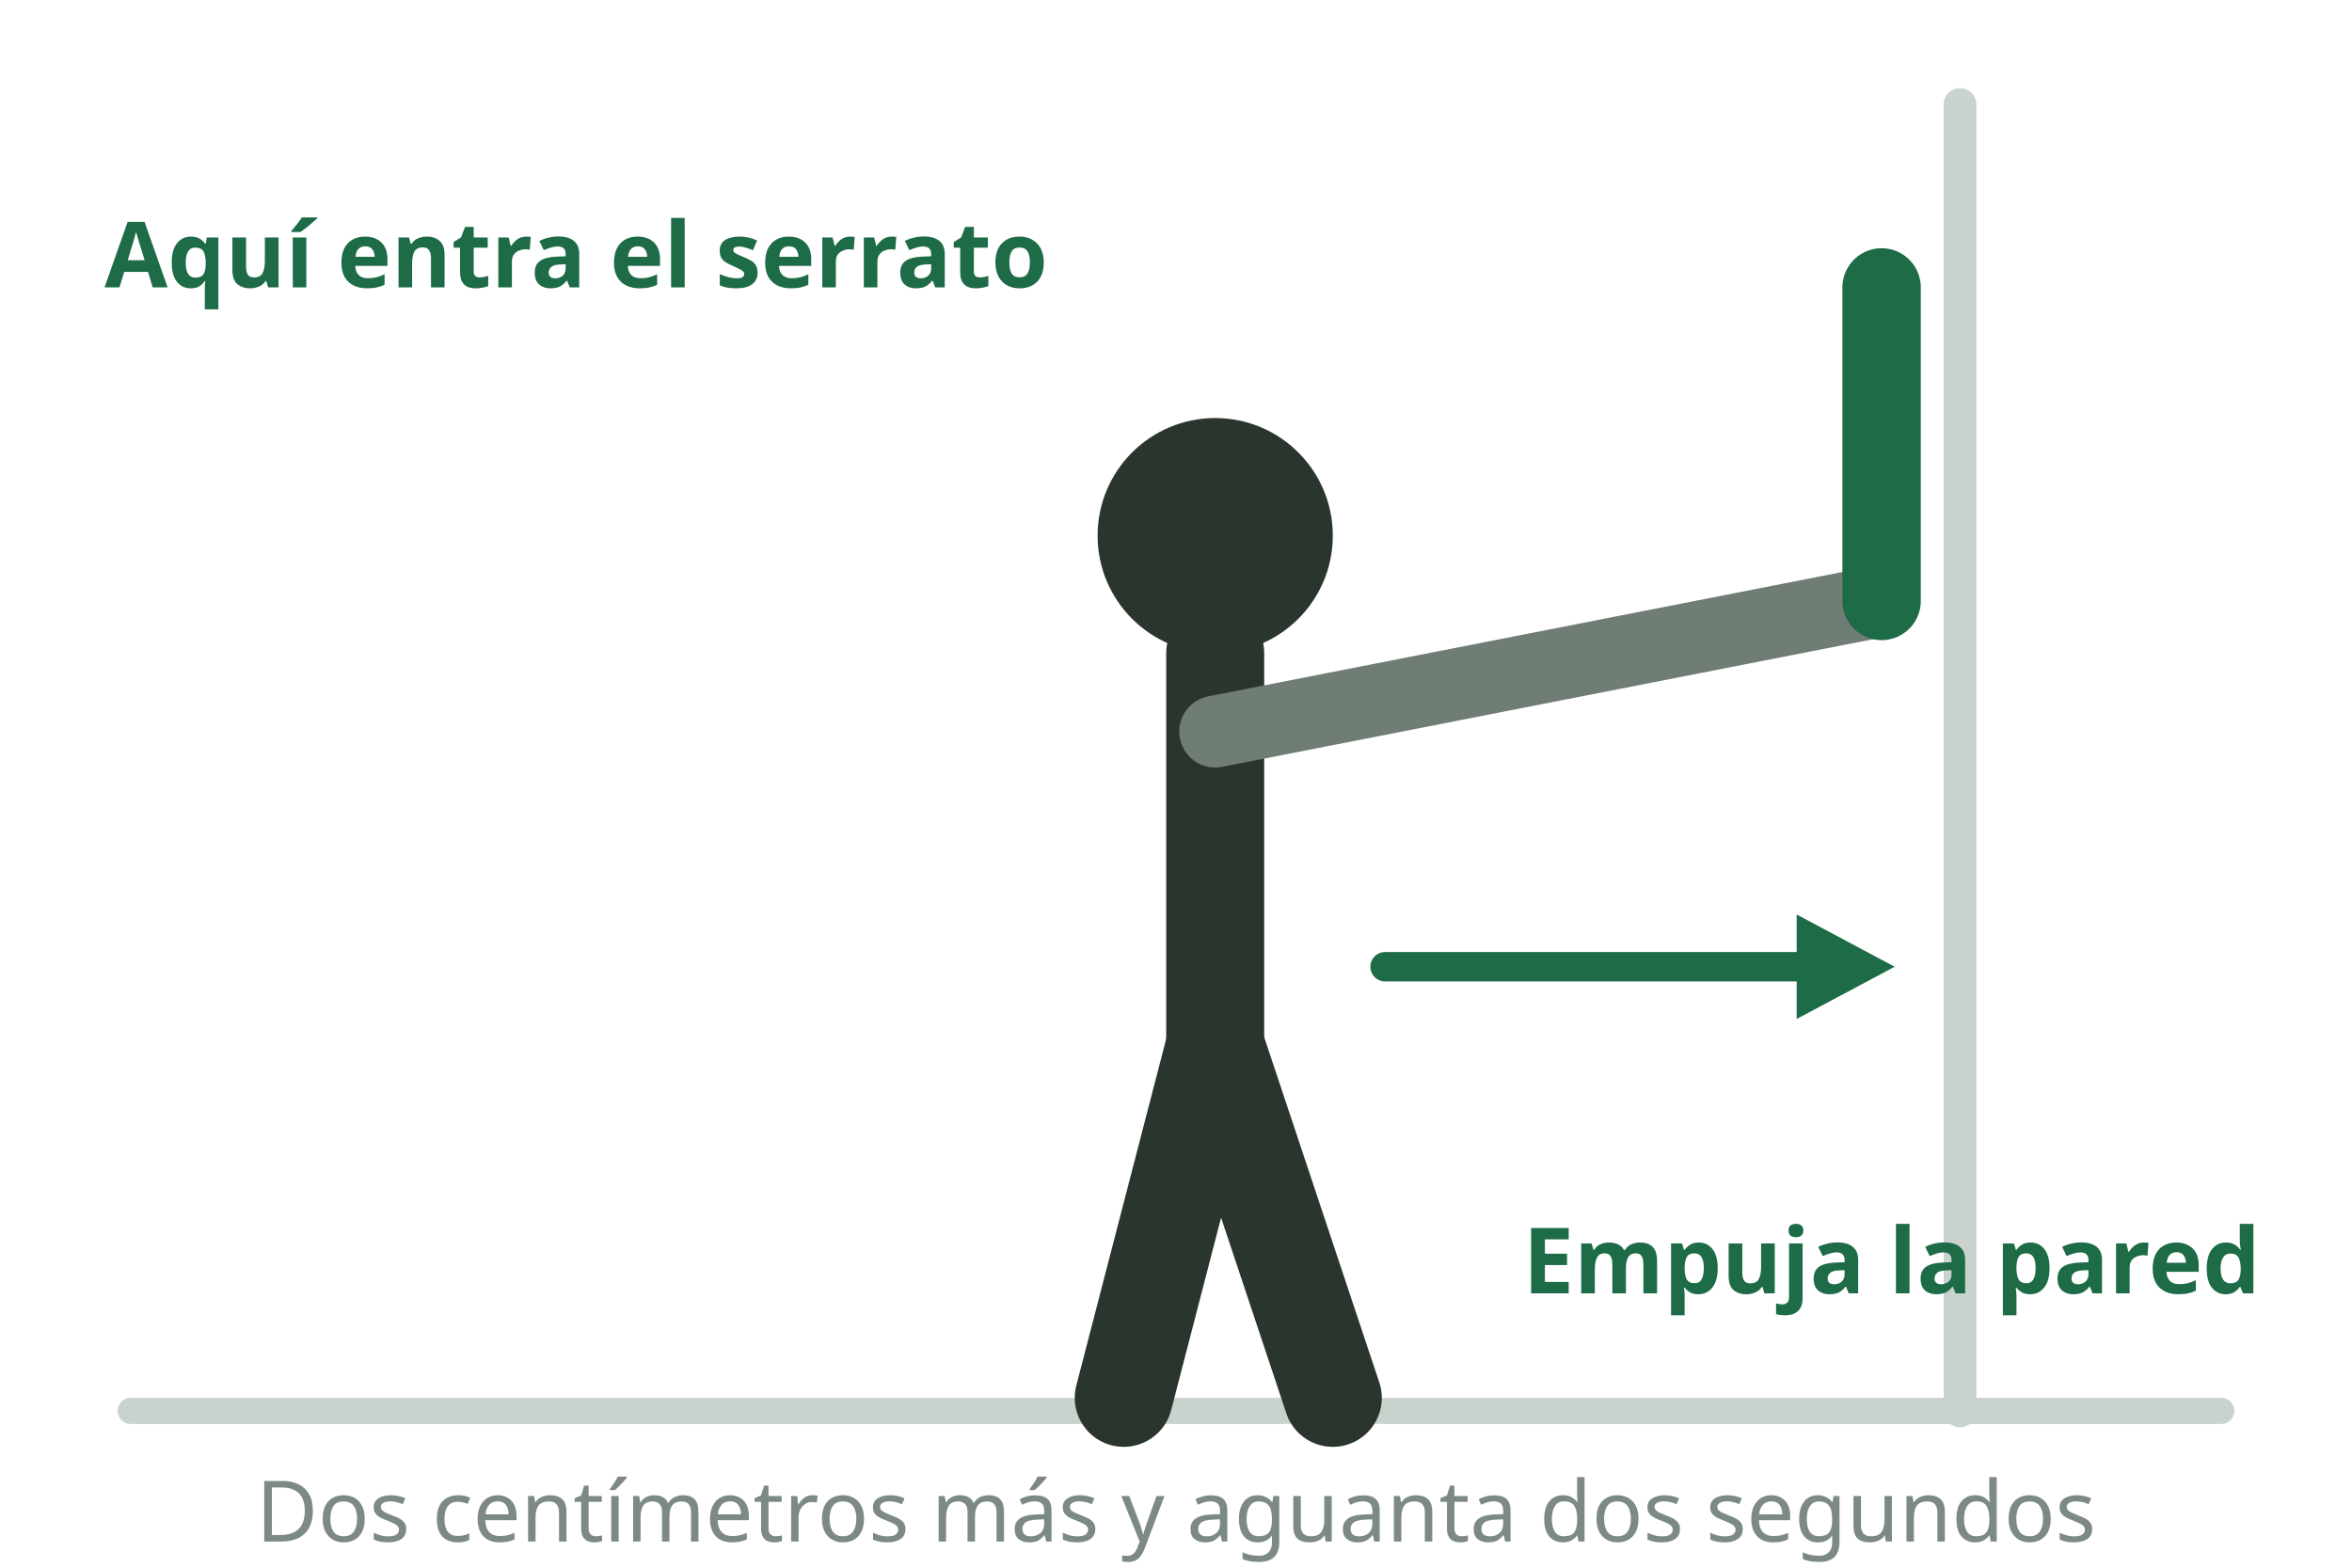
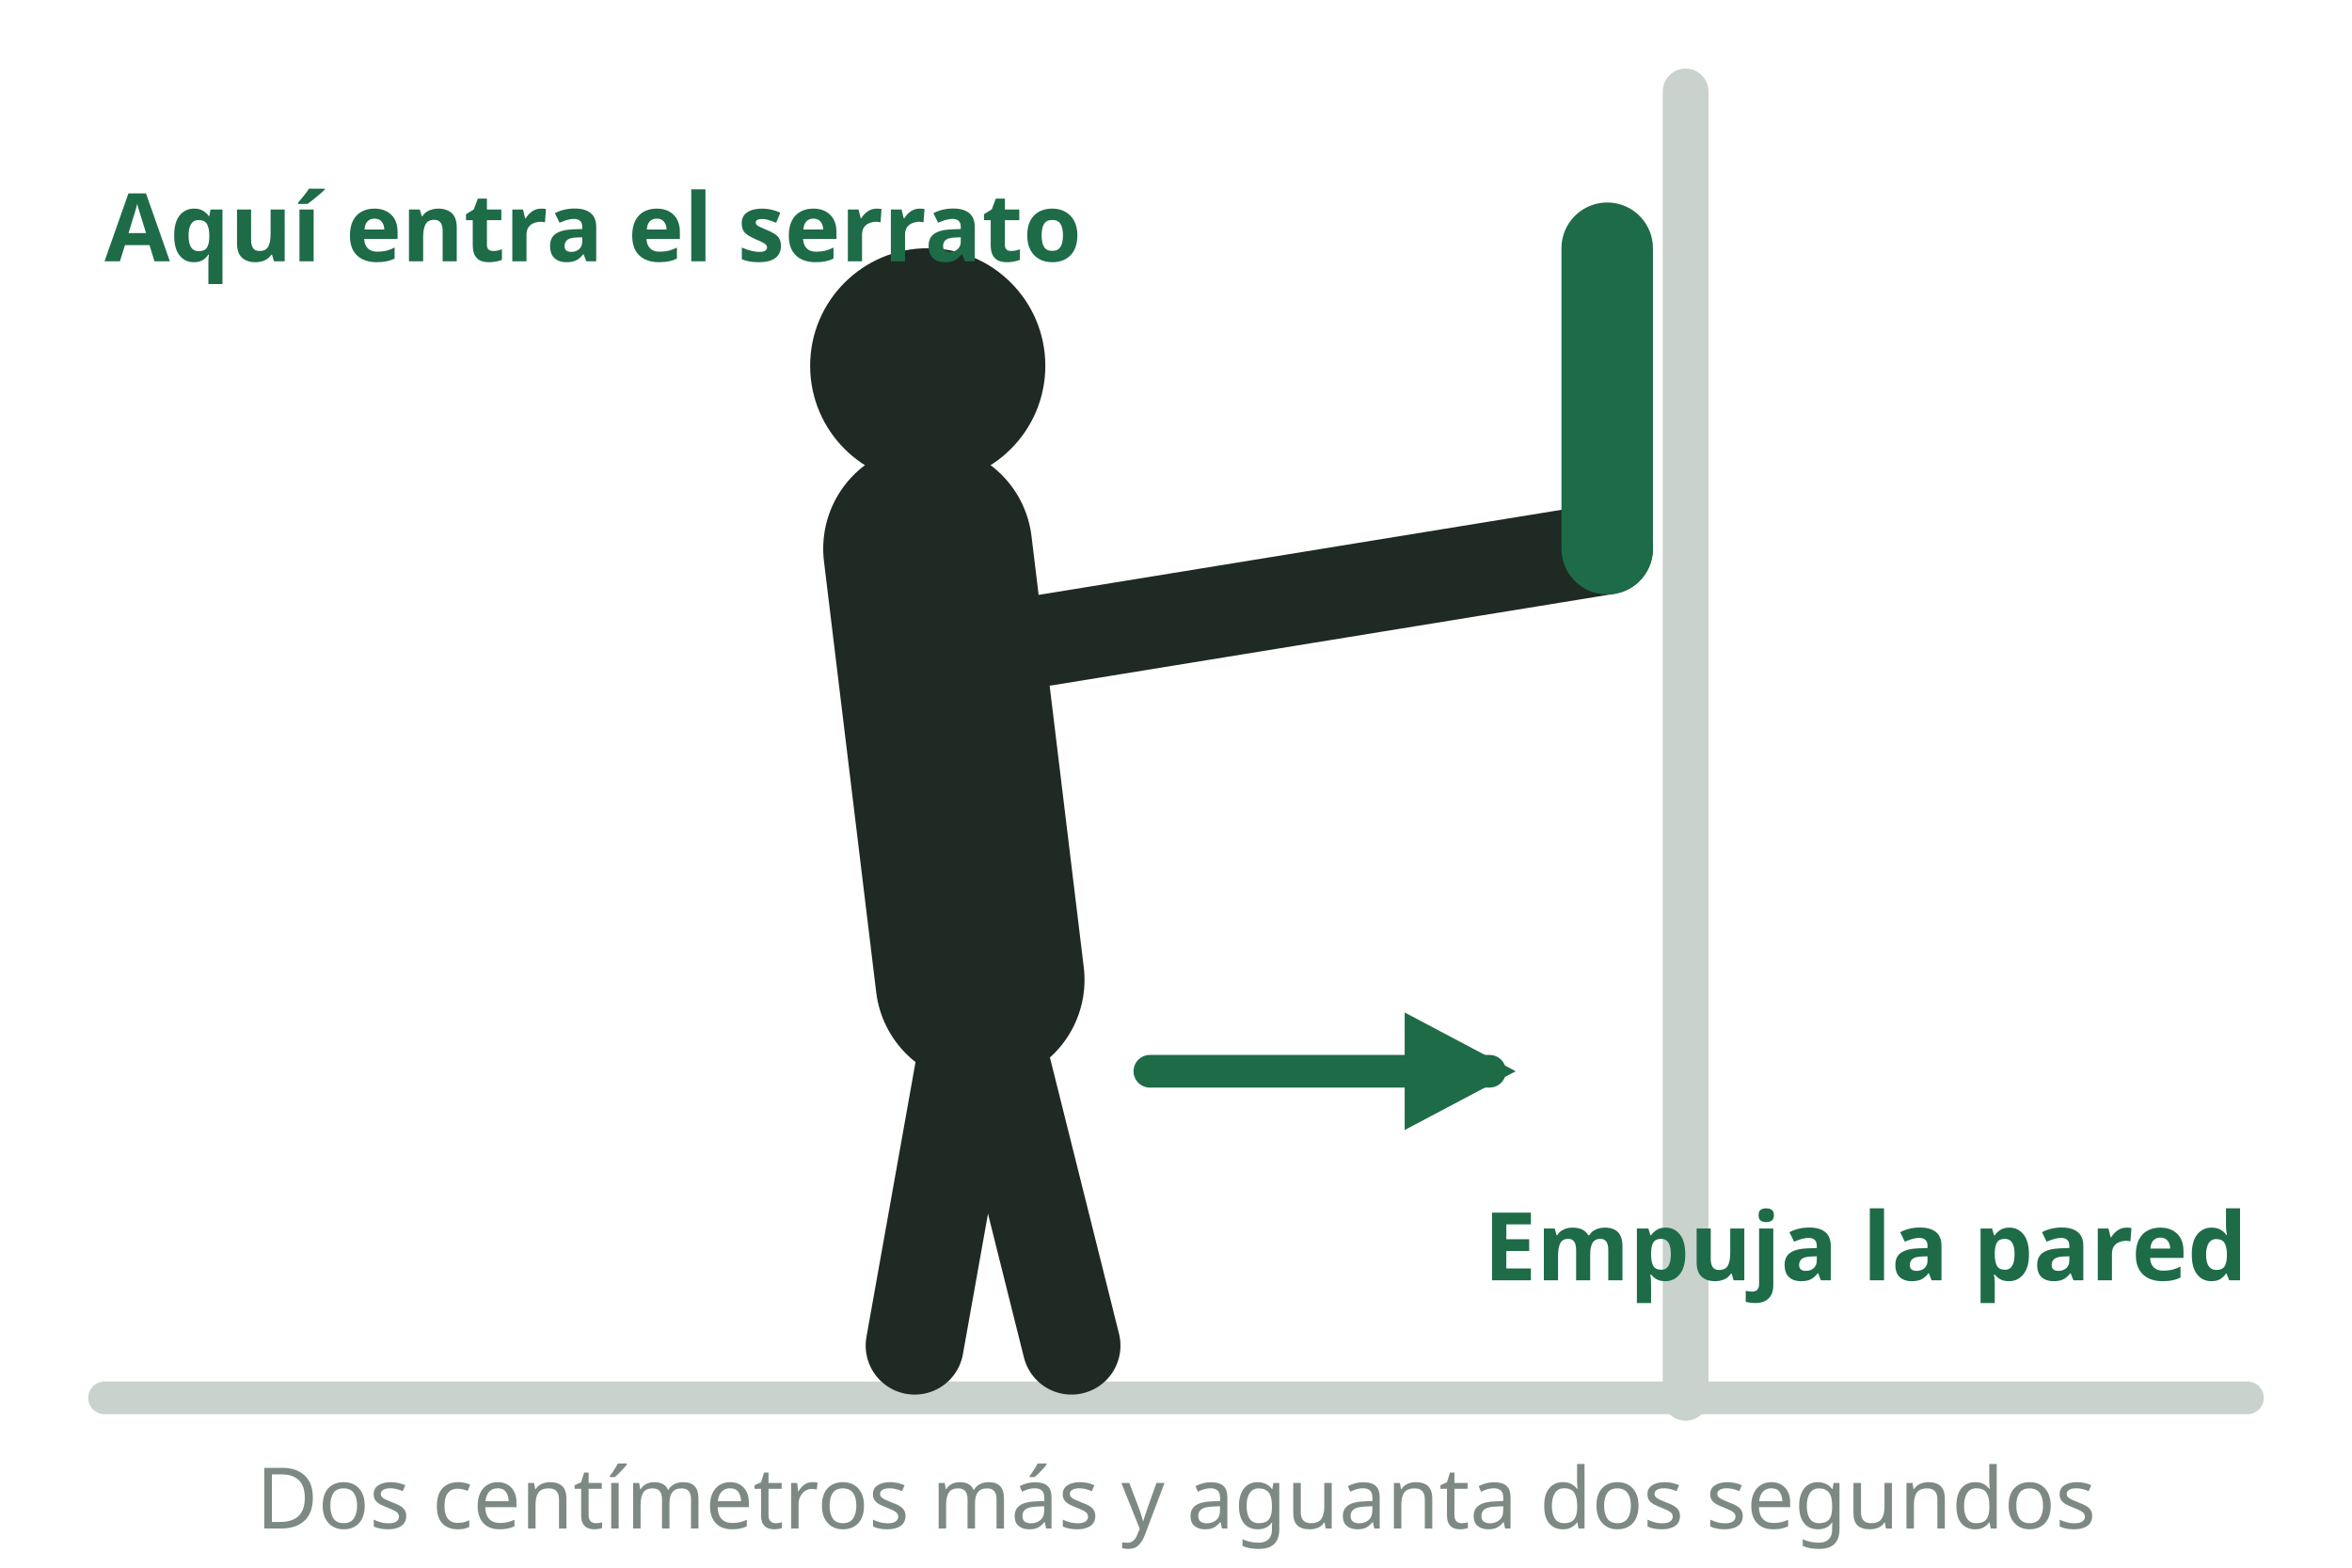
<svg xmlns="http://www.w3.org/2000/svg" viewBox="0 0 360 240" width="360" height="240" role="img" aria-label="Arriba del todo, empuja la pared para alejarla">
  <style>
-     .suelo { stroke: #c9d2cc; stroke-width: 4; stroke-linecap: round }
-     .pared { stroke: #c9d2cc; stroke-width: 5; stroke-linecap: round }
-     .cuerpo { stroke: #2a352e; stroke-width: 15; stroke-linecap: round; fill: none }
-     .brazo { stroke: #6f7d75; stroke-width: 11; stroke-linecap: round; fill: none }
-     .cabeza { fill: #2a352e }
-     .activo { stroke: #1E6B48; stroke-width: 12; stroke-linecap: round; fill: none }
-     .antes { stroke: #b9c3bd; stroke-width: 11; stroke-linecap: round; fill: none }
-     .banda { stroke: #1E6B48; stroke-width: 3.5; fill: none; stroke-dasharray: 2 6; stroke-linecap: round }
-     .flecha { stroke: #1E6B48; stroke-width: 4.5; fill: none; stroke-linecap: round }
-     .rot { fill: #1E6B48 }
-     .mal { stroke: #c4634f; stroke-width: 5; stroke-linecap: round; fill: none }
-     .malrot { fill: #c4634f }
-     .guia { stroke: #9aa7a0; stroke-width: 3; stroke-dasharray: 6 6; fill: none }
-     .izq { font: 600 14px system-ui, sans-serif; fill: #1E6B48; text-anchor: start }
-     .der { font: 600 14px system-ui, sans-serif; fill: #1E6B48; text-anchor: end }
-     .cen { font: 600 14px system-ui, sans-serif; fill: #1E6B48; text-anchor: middle }
-     .malt { font: 600 14px system-ui, sans-serif; fill: #c4634f; text-anchor: middle }
-     .nota { font: 400 13px system-ui, sans-serif; fill: #7d8a83; text-anchor: middle }
+     .izq { font: 700 14.5px system-ui, sans-serif; fill: #1E6B48; text-anchor: start }
+     .der { font: 700 14.5px system-ui, sans-serif; fill: #1E6B48; text-anchor: end }
+     .cen { font: 700 14.5px system-ui, sans-serif; fill: #1E6B48; text-anchor: middle }
+     .mal { font: 700 14.5px system-ui, sans-serif; fill: #c4634f; text-anchor: middle }
+     .pie { font: 400 13px system-ui, sans-serif; fill: #7d8a83; text-anchor: middle }
  </style>
-   <path class="pared" d="M300 16 V216" />
-   <line class="suelo" x1="20" y1="216" x2="340" y2="216" />
-   <circle class="cabeza" cx="186" cy="82" r="18" />
-   <path class="cuerpo" d="M186 100 V160" />
-   <path class="cuerpo" d="M186 160 L172 214" />
-   <path class="cuerpo" d="M186 160 L204 214" />
-   <path class="brazo" d="M186 112 L288 92" />
-   <path class="activo" d="M288 92 V44" />
-   <path class="flecha" d="M212 148 H278" />
-   <path class="rot" d="M290 148 l-15 8 v-16 z" />
-   <text class="izq" x="16" y="44">Aquí entra el serrato</text>
-   <text class="der" x="346" y="198">Empuja la pared</text>
-   <text class="nota" x="180" y="236">Dos centímetros más y aguanta dos segundos</text>
+   <line x1="16" y1="214" x2="344" y2="214" stroke="#c9d2cc" stroke-width="5" stroke-linecap="round" />
+   <line x1="258" y1="14" x2="258" y2="214" stroke="#c9d2cc" stroke-width="7" stroke-linecap="round" />
+   <circle cx="142" cy="56" r="18" fill="#1f2a24" />
+   <path d="M142 84 L150 150" stroke="#1f2a24" stroke-width="32" stroke-linecap="round" stroke-linejoin="round" fill="none" />
+   <path d="M150 150 L140 206" stroke="#1f2a24" stroke-width="15" stroke-linecap="round" stroke-linejoin="round" fill="none" />
+   <path d="M150 150 L164 206" stroke="#1f2a24" stroke-width="15" stroke-linecap="round" stroke-linejoin="round" fill="none" />
+   <path d="M160 98 L246 84" stroke="#1f2a24" stroke-width="14" stroke-linecap="round" stroke-linejoin="round" fill="none" />
+   <path d="M246 84 L246 38" stroke="#1E6B48" stroke-width="14" stroke-linecap="round" stroke-linejoin="round" fill="none" />
+   <path d="M176 164 L228 164" stroke="#1E6B48" stroke-width="5" fill="none" stroke-linecap="round" />
+   <path d="M232 164 l-9 17 h18 z" fill="#1E6B48" transform="rotate(90 232 164)" />
+   <text class="izq" x="16" y="40">Aquí entra el serrato</text>
+   <text class="der" x="344" y="196">Empuja la pared</text>
+   <text class="pie" x="180" y="234">Dos centímetros más y aguanta dos segundos</text>
</svg>
